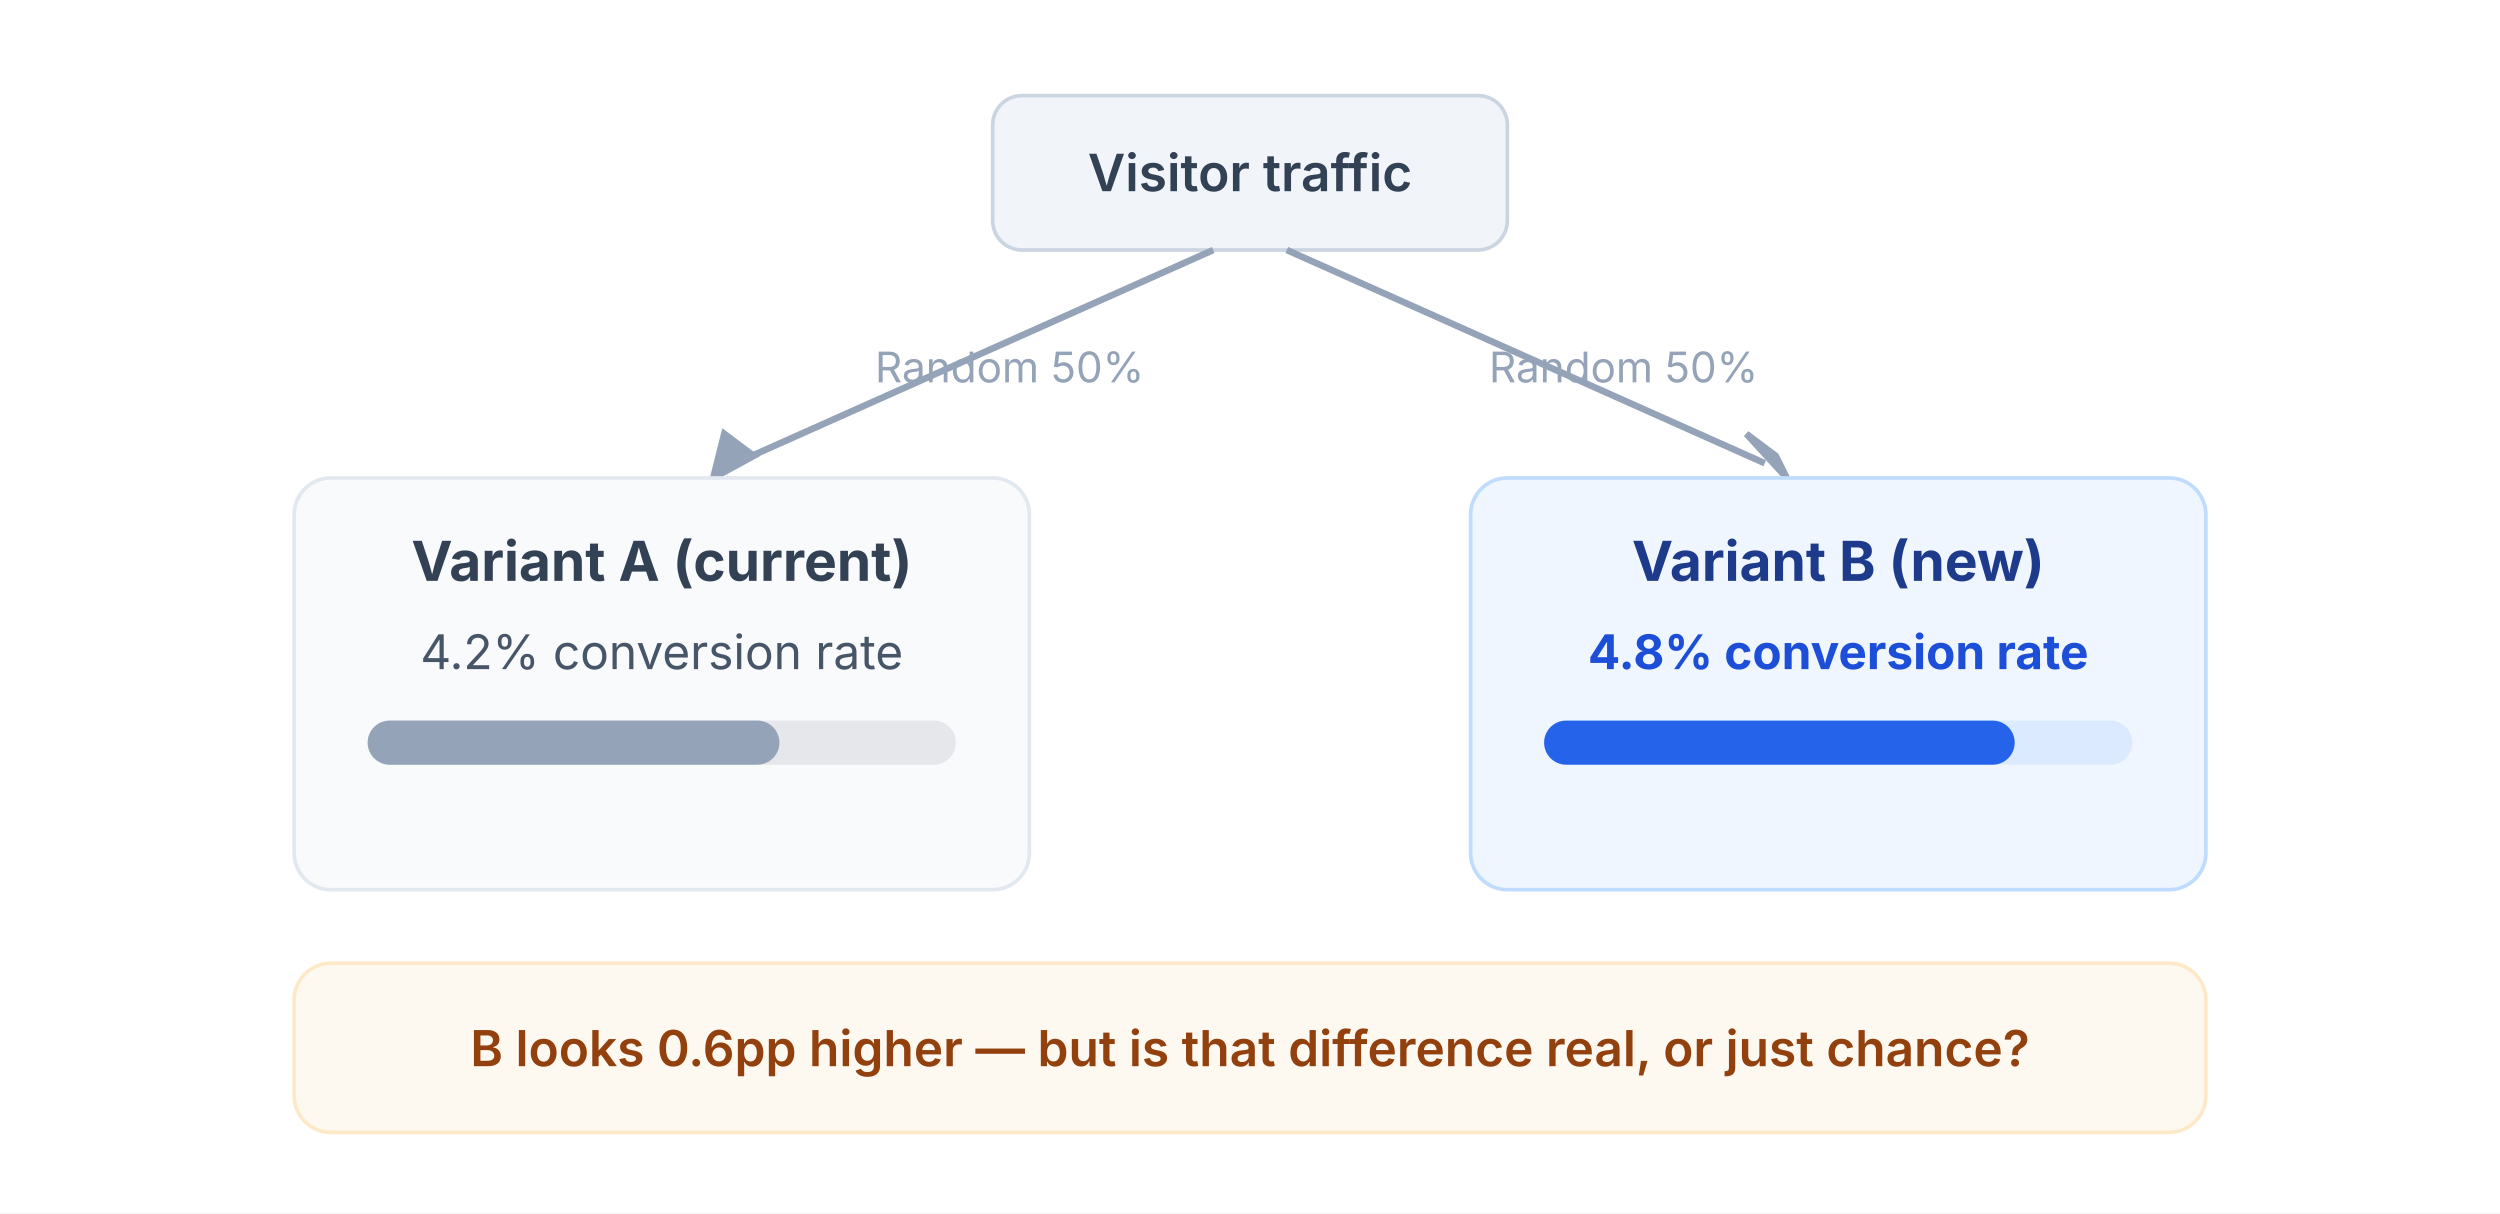
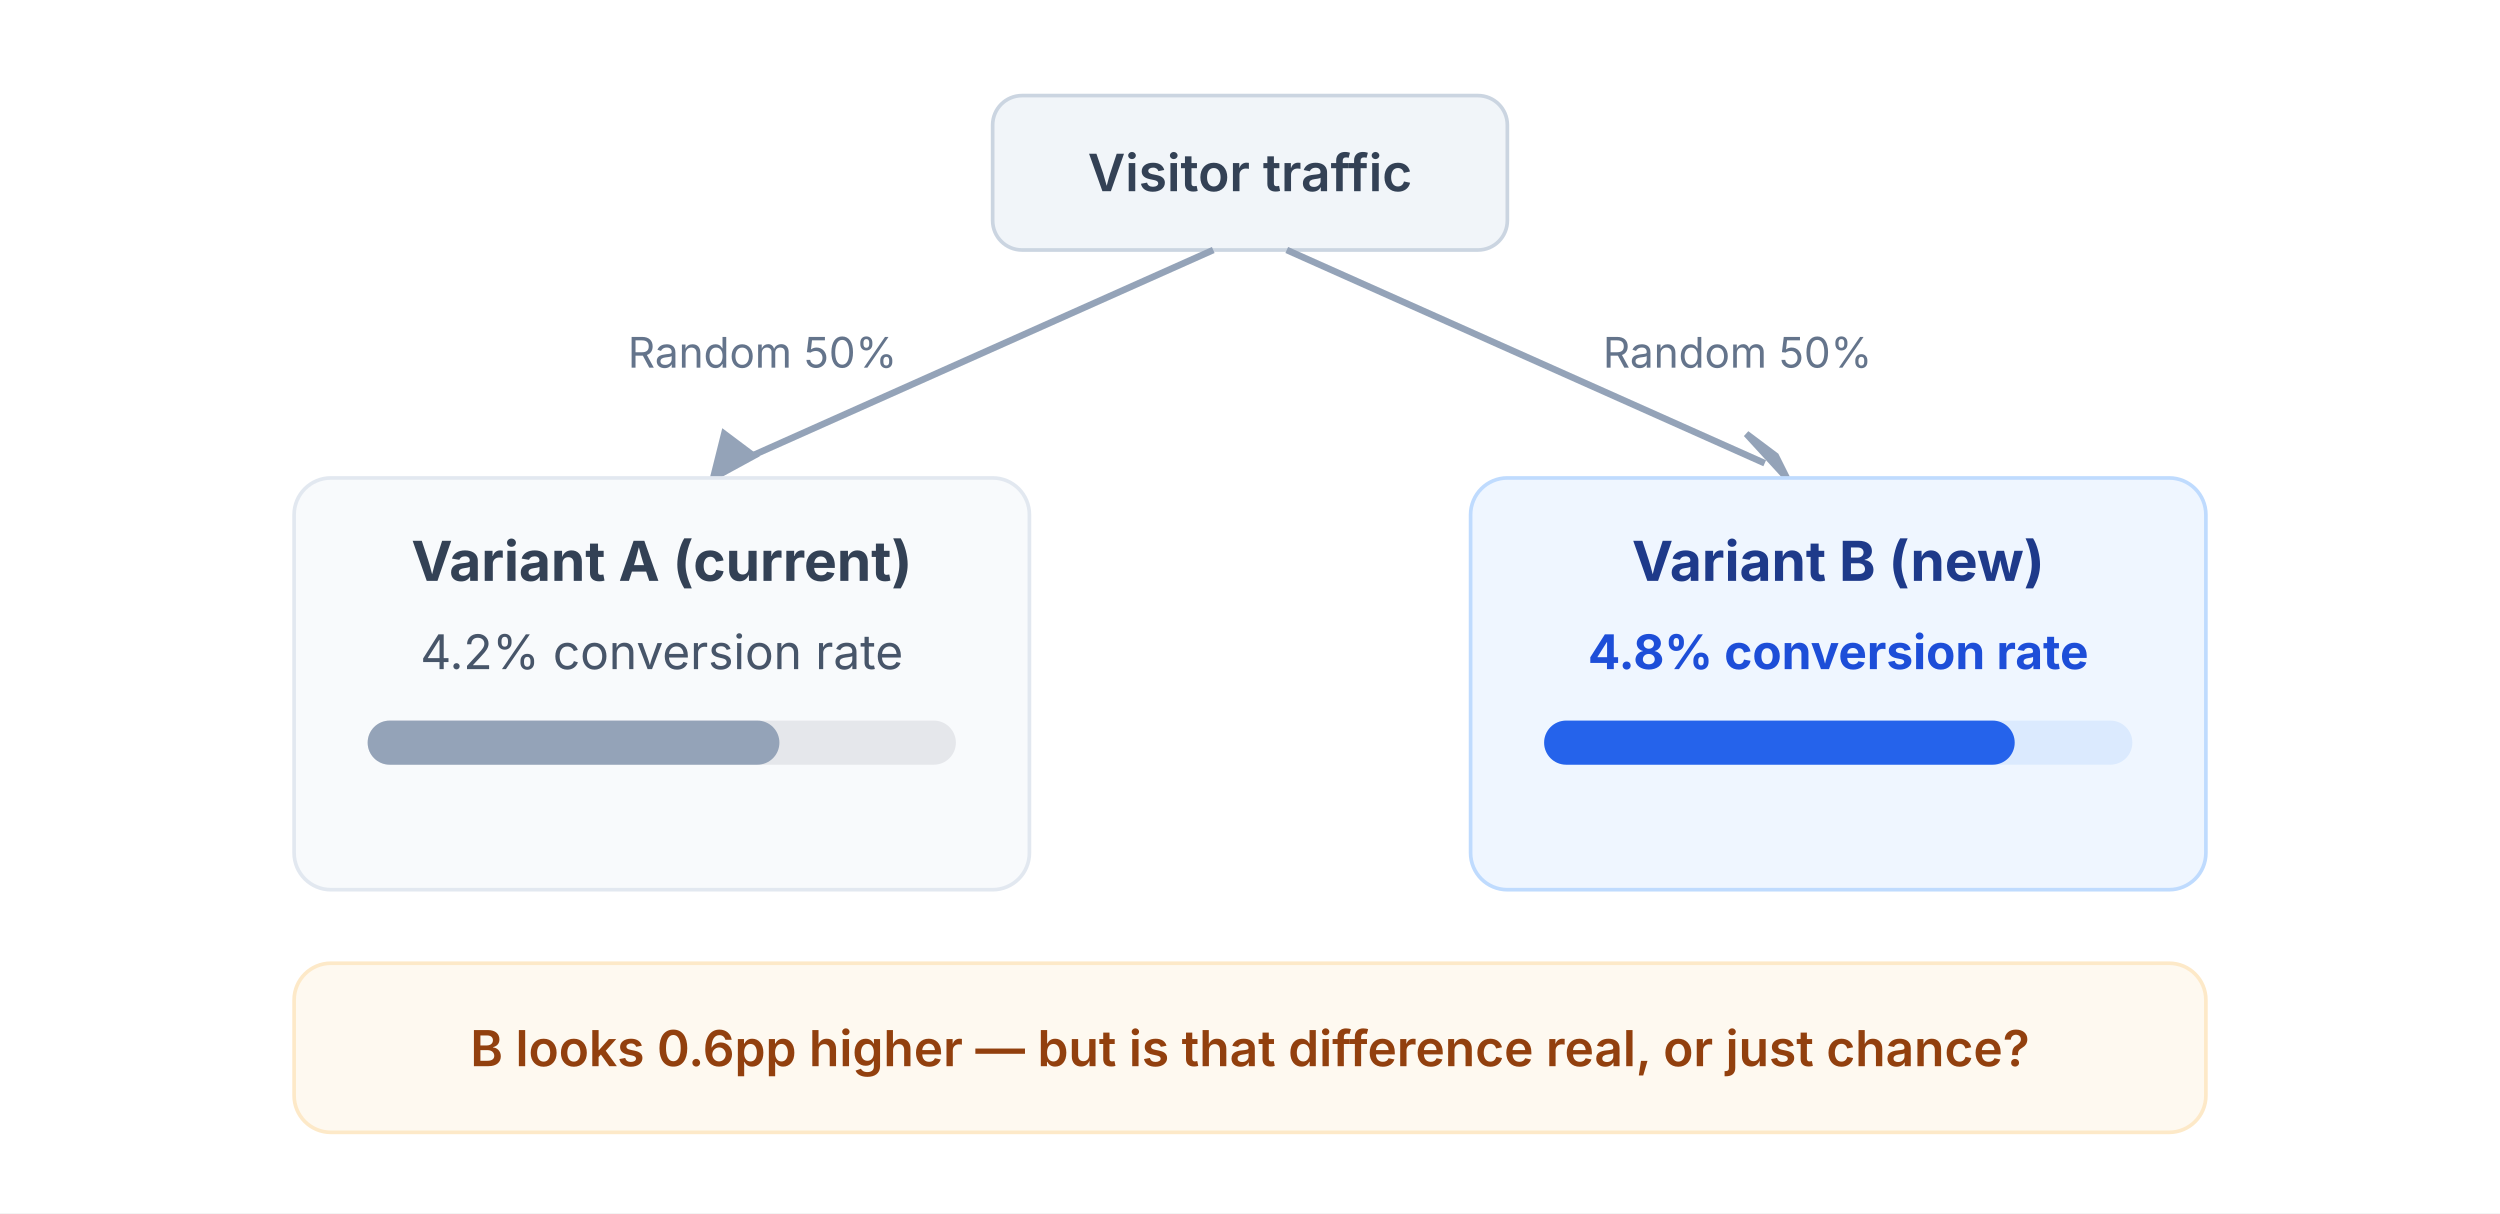
<svg xmlns="http://www.w3.org/2000/svg" viewBox="0 0 680 330" font-family="'Inter','Helvetica Neue',Arial,sans-serif">
  <rect x="0" y="0" width="680" height="330" fill="#ffffff" />
  <rect x="270" y="26" width="140" height="42" rx="8" fill="#F1F5F9" stroke="#CBD5E1" />
  <text x="340" y="52" fill="#334155" font-size="14" font-weight="600" text-anchor="middle">Visitor traffic</text>
  <g stroke="#94A3B8" stroke-width="1.8" fill="#94A3B8">
    <line x1="330" y1="68" x2="200" y2="126" />
    <polygon points="197,118 194,130 205,124" />
    <line x1="350" y1="68" x2="480" y2="126" />
    <polygon points="483,124 486,130 475,118" />
  </g>
-   <text x="238" y="104" fill="#94A3B8" font-size="11.5">Random 50%</text>
-   <text x="405" y="104" fill="#94A3B8" font-size="11.5">Random 50%</text>
+   <text x="244" y="100" fill="#64748B" font-size="11.5" text-anchor="end">Random 50%</text>
+   <text x="436" y="100" fill="#64748B" font-size="11.5">Random 50%</text>
  <rect x="80" y="130" width="200" height="112" rx="10" fill="#F8FAFC" stroke="#E2E8F0" />
  <text x="180" y="158" fill="#334155" font-size="15" font-weight="700" text-anchor="middle">Variant A (current)</text>
  <text x="180" y="182" fill="#475569" font-size="13" text-anchor="middle">4.2% conversion rate</text>
  <rect x="100" y="196" width="160" height="12" rx="6" fill="#E5E7EB" />
  <rect x="100" y="196" width="112" height="12" rx="6" fill="#94A3B8" />
  <rect x="400" y="130" width="200" height="112" rx="10" fill="#EFF6FF" stroke="#BFDBFE" />
  <text x="500" y="158" fill="#1E3A8A" font-size="15" font-weight="700" text-anchor="middle">Variant B (new)</text>
  <text x="500" y="182" fill="#1D4ED8" font-size="13" font-weight="700" text-anchor="middle">4.8% conversion rate</text>
  <rect x="420" y="196" width="160" height="12" rx="6" fill="#DBEAFE" />
  <rect x="420" y="196" width="128" height="12" rx="6" fill="#2563EB" />
  <rect x="80" y="262" width="520" height="46" rx="10" fill="#FEF9F0" stroke="#FDE9C8" />
  <text x="340" y="290" fill="#92400E" font-size="13.5" font-weight="600" text-anchor="middle">B looks 0.6pp higher — but is that difference real, or just chance?</text>
</svg>
